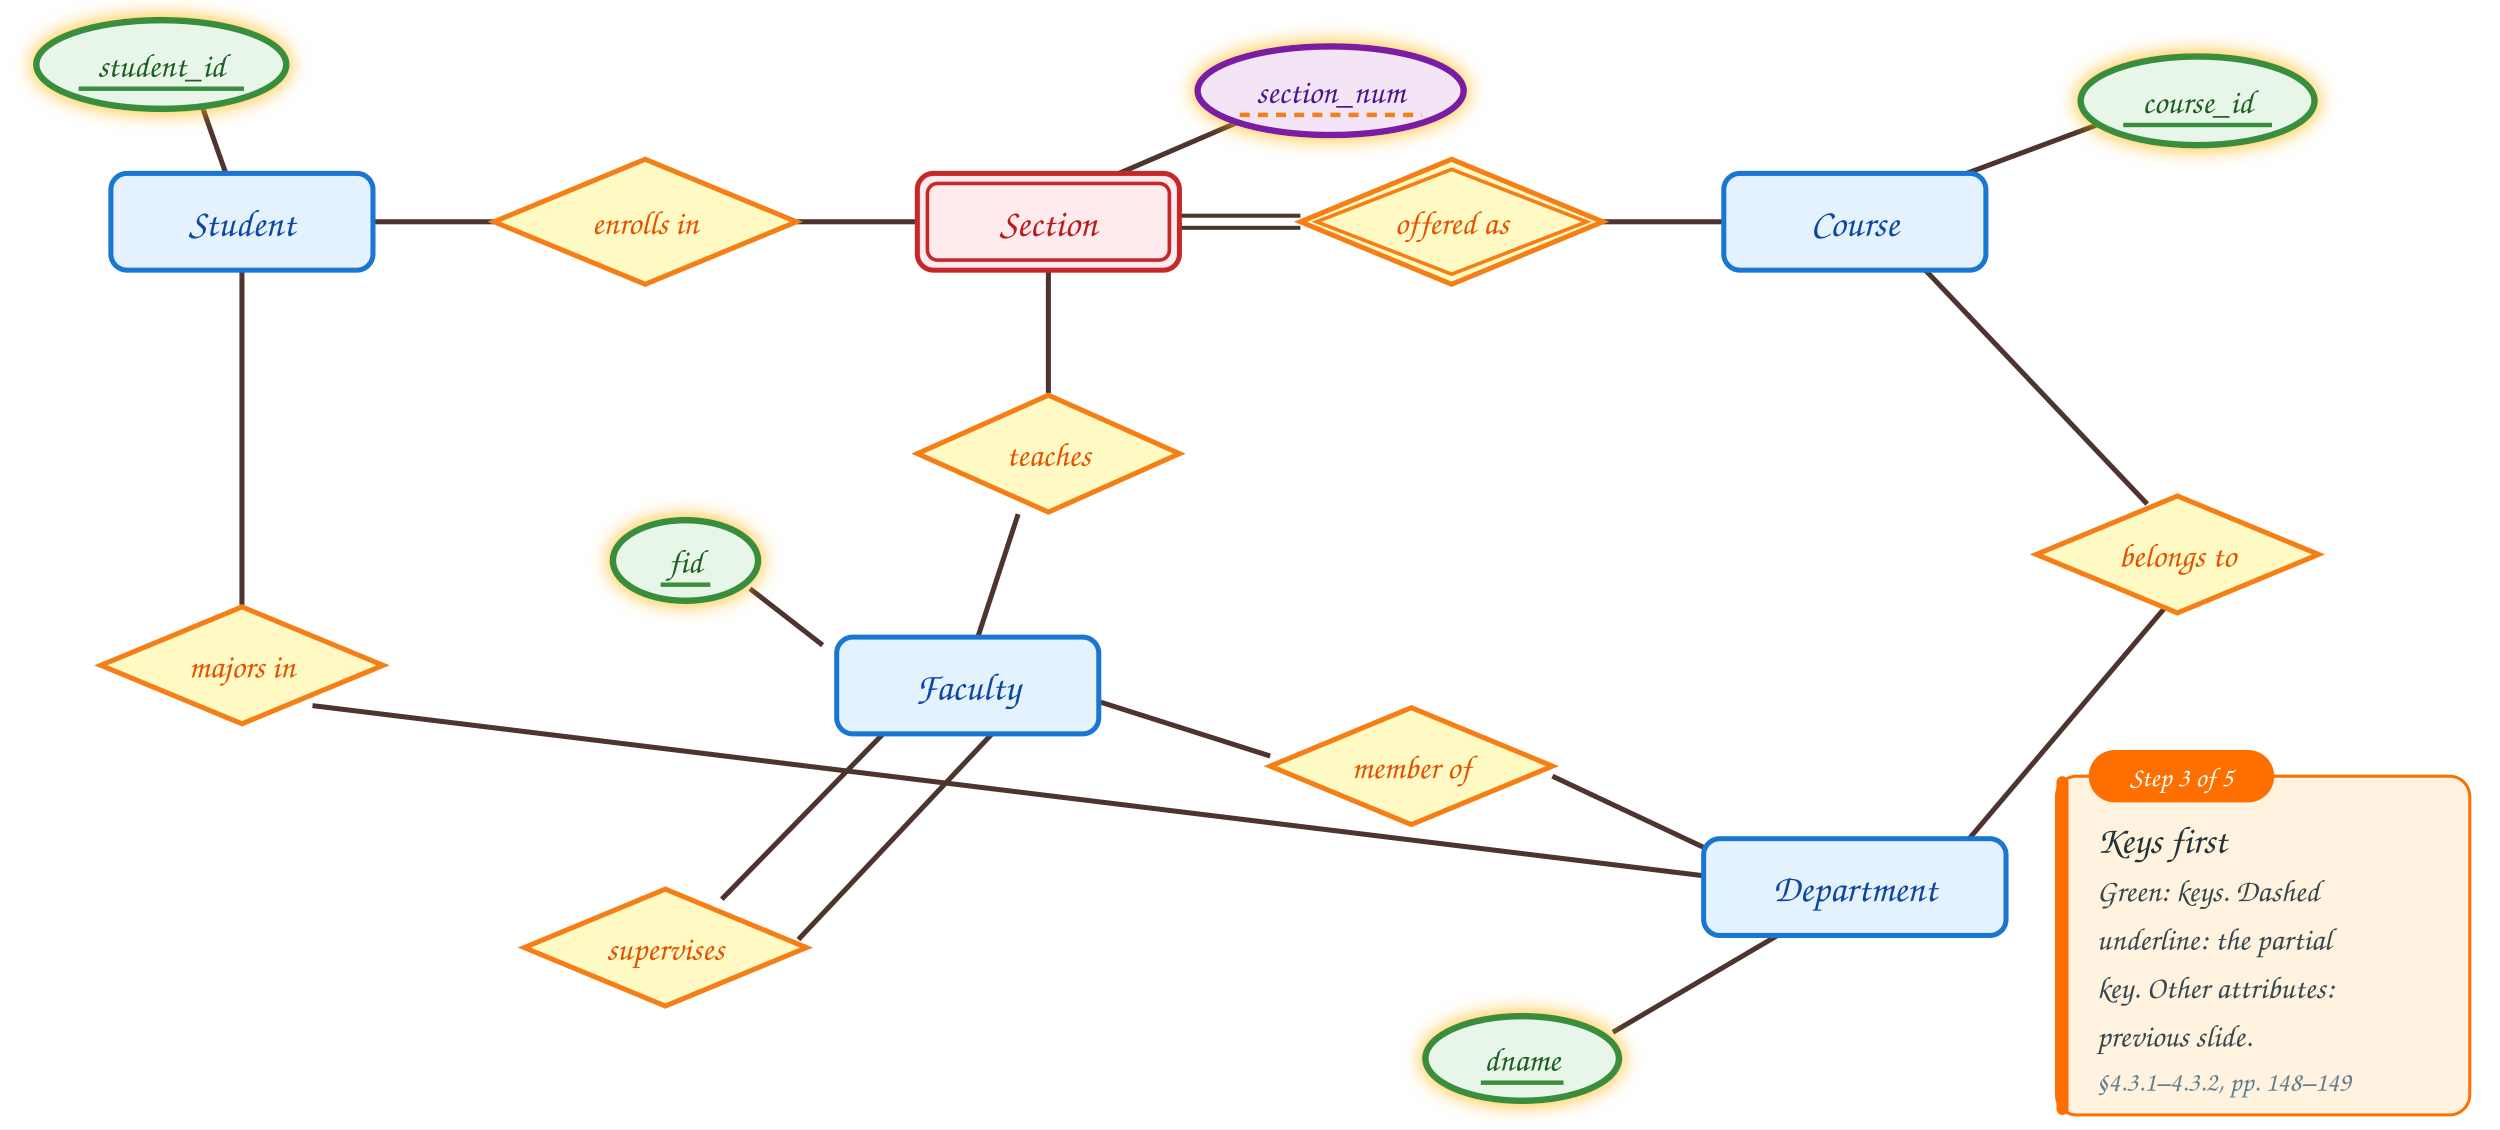
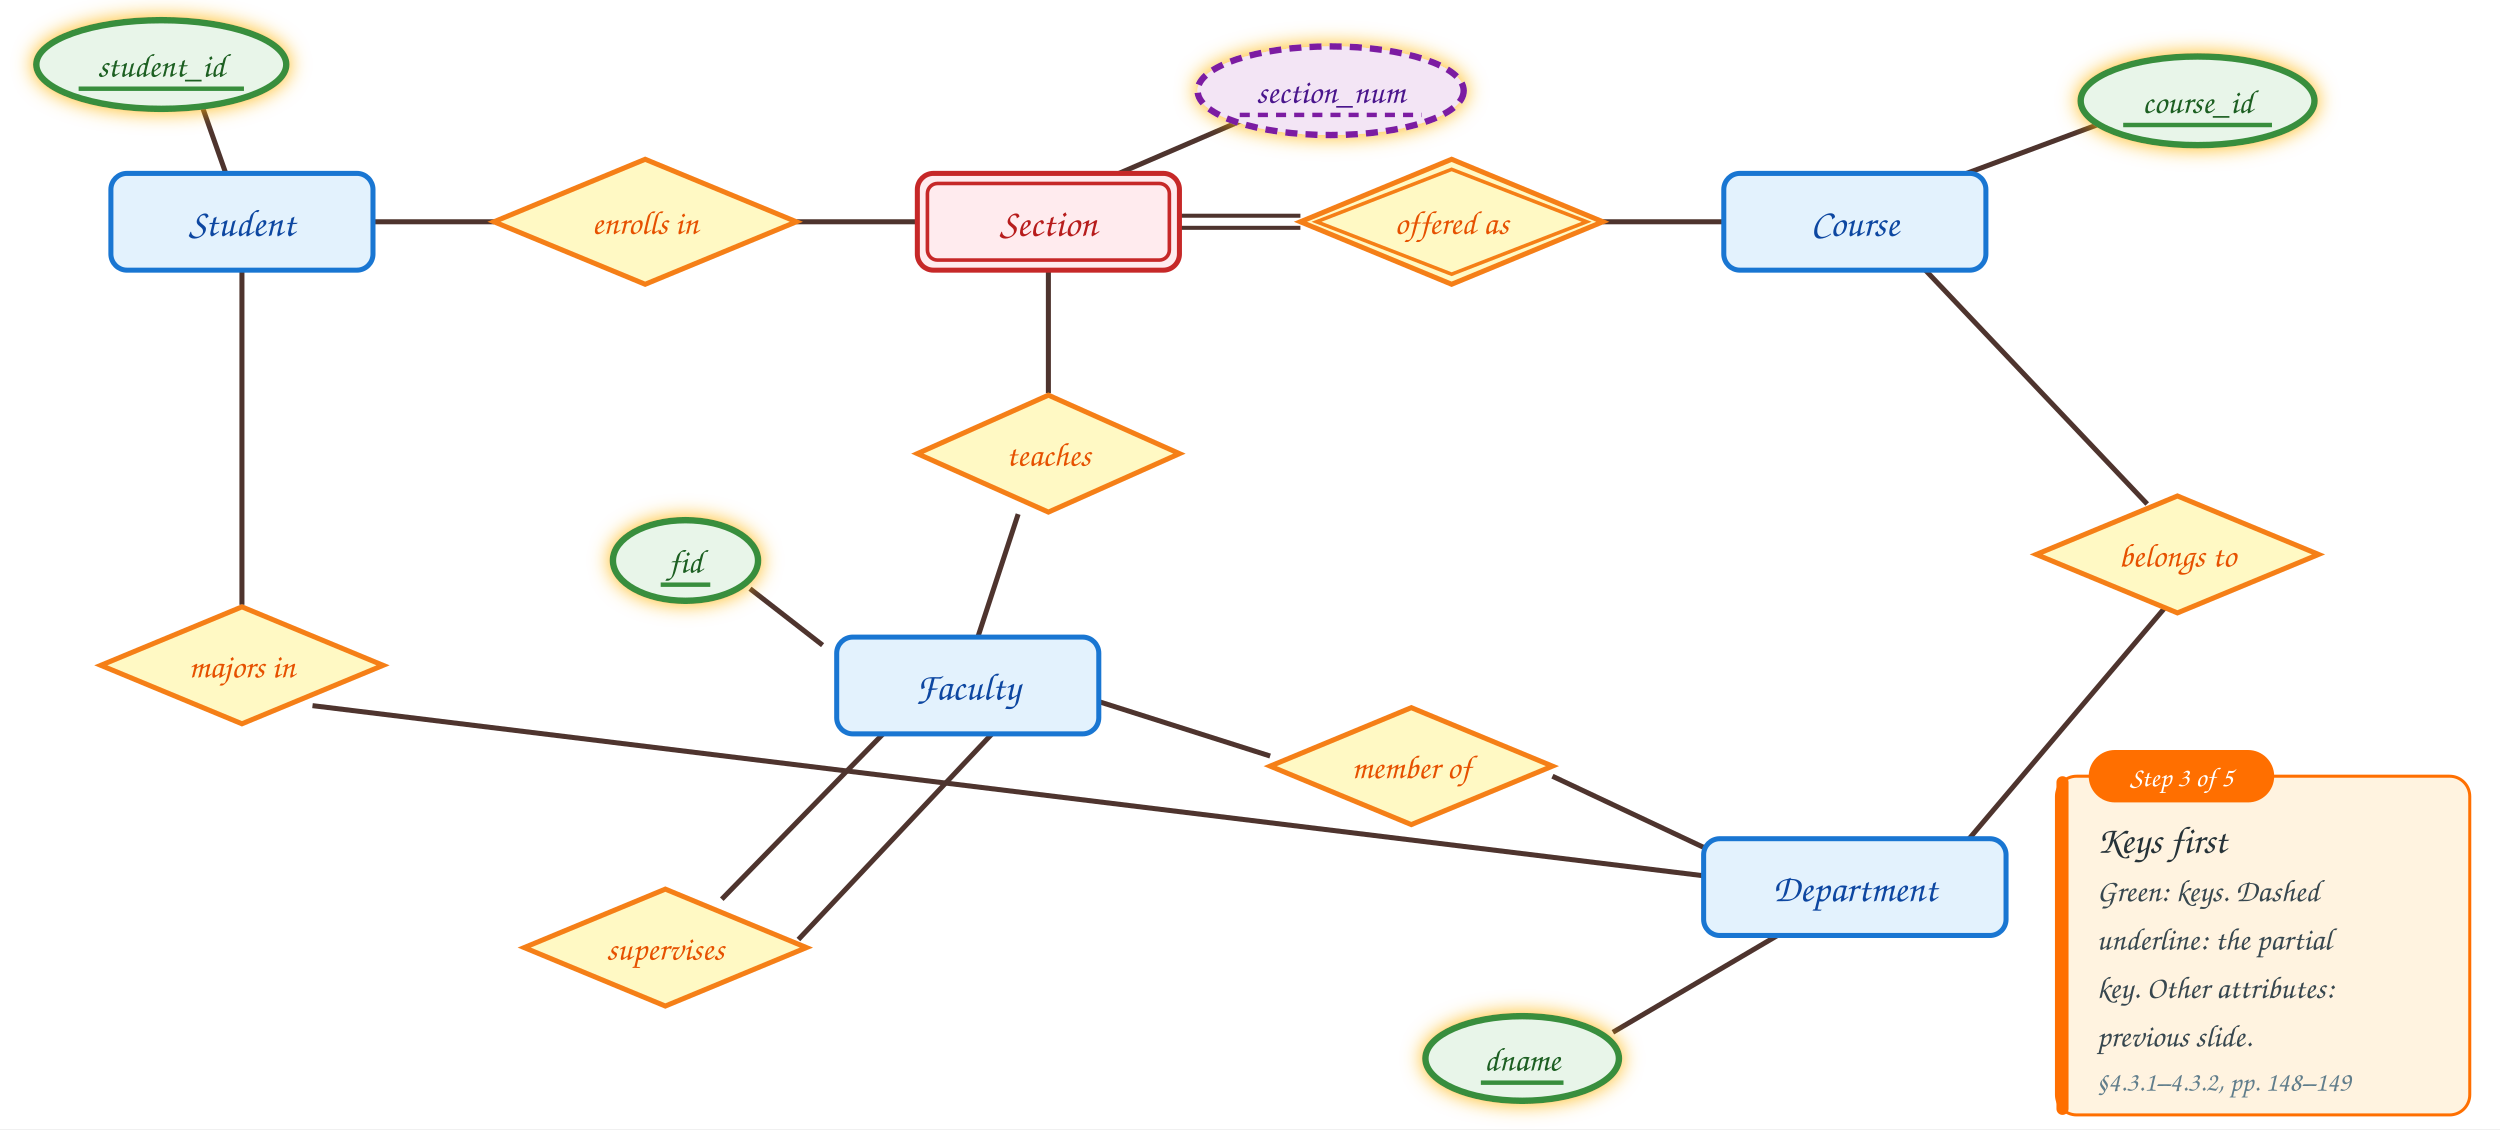
<svg xmlns="http://www.w3.org/2000/svg" viewBox="0 0 1240 560" font-family="'Chalkboard SE','Comic Sans MS','Segoe Print',cursive">
  <defs>
    <filter id="glow" x="-60%" y="-60%" width="220%" height="220%">
      <feDropShadow dx="0" dy="0" stdDeviation="5" flood-color="#ffb300" flood-opacity="0.9" />
    </filter>
    <marker id="lead" viewBox="0 0 10 10" refX="8" refY="5" markerWidth="7" markerHeight="7" orient="auto-start-reverse">
      <path d="M 0 1 L 9 5 L 0 9 z" fill="#ff6f00" />
    </marker>
  </defs>
  <rect width="1240" height="560" fill="#ffffff" />
  <line x1="185" y1="110" x2="245" y2="110" stroke="#4E342E" stroke-width="2.5" />
  <line x1="395" y1="110" x2="455" y2="110" stroke="#4E342E" stroke-width="2.5" />
  <line x1="585" y1="107" x2="645" y2="107" stroke="#4E342E" stroke-width="2" />
  <line x1="585" y1="113" x2="645" y2="113" stroke="#4E342E" stroke-width="2" />
  <line x1="795" y1="110" x2="855" y2="110" stroke="#4E342E" stroke-width="2.5" />
  <line x1="520" y1="134" x2="520" y2="195" stroke="#4E342E" stroke-width="2.5" />
  <line x1="505" y1="255" x2="485" y2="316" stroke="#4E342E" stroke-width="2.5" />
  <line x1="955" y1="134" x2="1065" y2="250" stroke="#4E342E" stroke-width="2.5" />
  <line x1="1075" y1="300" x2="975" y2="418" stroke="#4E342E" stroke-width="2.5" />
  <line x1="545" y1="348" x2="630" y2="375" stroke="#4E342E" stroke-width="2.5" />
  <line x1="770" y1="385" x2="855" y2="425" stroke="#4E342E" stroke-width="2.5" />
  <line x1="120" y1="134" x2="120" y2="300" stroke="#4E342E" stroke-width="2.5" />
  <line x1="155" y1="350" x2="850" y2="435" stroke="#4E342E" stroke-width="2.5" />
  <line x1="438" y1="364" x2="358" y2="446" stroke="#4E342E" stroke-width="2.5" />
  <line x1="492" y1="364" x2="396" y2="466" stroke="#4E342E" stroke-width="2.5" />
  <line x1="100" y1="52" x2="112" y2="86" stroke="#4E342E" stroke-width="2.5" />
  <line x1="555" y1="86" x2="620" y2="58" stroke="#4E342E" stroke-width="2.5" />
  <line x1="970" y1="88" x2="1040" y2="62" stroke="#4E342E" stroke-width="2.5" />
  <line x1="408" y1="320" x2="372" y2="292" stroke="#4E342E" stroke-width="2.5" />
  <line x1="885" y1="462" x2="800" y2="512" stroke="#4E342E" stroke-width="2.5" />
  <g>
    <rect x="55" y="86" width="130" height="48" rx="8" fill="#e3f2fd" stroke="#1976d2" stroke-width="2.5" />
    <text x="120" y="117" font-size="19" fill="#0d47a1" text-anchor="middle">Student</text>
  </g>
  <g>
    <rect x="855" y="86" width="130" height="48" rx="8" fill="#e3f2fd" stroke="#1976d2" stroke-width="2.5" />
    <text x="920" y="117" font-size="19" fill="#0d47a1" text-anchor="middle">Course</text>
  </g>
  <g>
    <rect x="415" y="316" width="130" height="48" rx="8" fill="#e3f2fd" stroke="#1976d2" stroke-width="2.5" />
    <text x="480" y="347" font-size="19" fill="#0d47a1" text-anchor="middle">Faculty</text>
  </g>
  <g>
    <rect x="845" y="416" width="150" height="48" rx="8" fill="#e3f2fd" stroke="#1976d2" stroke-width="2.5" />
    <text x="920" y="447" font-size="19" fill="#0d47a1" text-anchor="middle">Department</text>
  </g>
  <g>
    <rect x="455" y="86" width="130" height="48" rx="8" fill="#ffebee" stroke="#c62828" stroke-width="2.5" />
    <rect x="460" y="91" width="120" height="38" rx="5" fill="none" stroke="#c62828" stroke-width="1.8" />
    <text x="520" y="117" font-size="19" fill="#b71c1c" text-anchor="middle">Section</text>
  </g>
  <g>
    <polygon points="320,79 395,110 320,141 245,110" fill="#fff9c4" stroke="#f57f17" stroke-width="2.5" />
    <text x="320" y="116" font-size="16.5" fill="#e65100" text-anchor="middle">enrolls in</text>
  </g>
  <g>
    <polygon points="720,79 795,110 720,141 645,110" fill="#fff9c4" stroke="#f57f17" stroke-width="2.5" />
    <polygon points="720,84 787,110 720,136 653,110" fill="none" stroke="#f57f17" stroke-width="1.8" />
    <text x="720" y="116" font-size="16.5" fill="#e65100" text-anchor="middle">offered as</text>
  </g>
  <g>
    <polygon points="520,196 585,225 520,254 455,225" fill="#fff9c4" stroke="#f57f17" stroke-width="2.5" />
    <text x="520" y="231" font-size="16.5" fill="#e65100" text-anchor="middle">teaches</text>
  </g>
  <g>
    <polygon points="1080,246 1150,275 1080,304 1010,275" fill="#fff9c4" stroke="#f57f17" stroke-width="2.5" />
    <text x="1080" y="281" font-size="16.5" fill="#e65100" text-anchor="middle">belongs to</text>
  </g>
  <g>
    <polygon points="700,351 770,380 700,409 630,380" fill="#fff9c4" stroke="#f57f17" stroke-width="2.5" />
    <text x="700" y="386" font-size="16.5" fill="#e65100" text-anchor="middle">member of</text>
  </g>
  <g>
    <polygon points="120,301 190,330 120,359 50,330" fill="#fff9c4" stroke="#f57f17" stroke-width="2.5" />
    <text x="120" y="336" font-size="16.5" fill="#e65100" text-anchor="middle">majors in</text>
  </g>
  <g>
    <polygon points="330,441 400,470 330,499 260,470" fill="#fff9c4" stroke="#f57f17" stroke-width="2.5" />
    <text x="330" y="476" font-size="16.5" fill="#e65100" text-anchor="middle">supervises</text>
  </g>
  <g filter="url(#glow)">
    <ellipse cx="80" cy="32" rx="62" ry="22" fill="#e8f5e9" stroke="#388e3c" stroke-width="3.2" />
    <text x="80" y="38" font-size="16.5" fill="#1b5e20" text-anchor="middle">student_id</text>
    <line x1="39" y1="44" x2="121" y2="44" stroke="#388e3c" stroke-width="2.2" />
  </g>
  <g filter="url(#glow)">
-     <ellipse cx="660" cy="45" rx="66" ry="22" fill="#f3e5f5" stroke="#7b1fa2" stroke-width="3.2" />
+     <ellipse cx="660" cy="45" rx="66" ry="22" fill="#f3e5f5" stroke="#7b1fa2" stroke-width="3.2" stroke-dasharray="6 4" />
    <text x="660" y="51" font-size="16.5" fill="#4a148c" text-anchor="middle">section_num</text>
-     <line x1="614.9" y1="57" x2="705.1" y2="57" stroke="#f57f17" stroke-width="2.2" stroke-dasharray="5 4" />
+     <line x1="614.9" y1="57" x2="705.1" y2="57" stroke="#7b1fa2" stroke-width="2.2" stroke-dasharray="5 4" />
  </g>
  <g filter="url(#glow)">
    <ellipse cx="1090" cy="50" rx="58" ry="22" fill="#e8f5e9" stroke="#388e3c" stroke-width="3.2" />
    <text x="1090" y="56" font-size="16.5" fill="#1b5e20" text-anchor="middle">course_id</text>
    <line x1="1053.1" y1="62" x2="1126.9" y2="62" stroke="#388e3c" stroke-width="2.2" />
  </g>
  <g filter="url(#glow)">
    <ellipse cx="340" cy="278" rx="36" ry="20" fill="#e8f5e9" stroke="#388e3c" stroke-width="3.2" />
    <text x="340" y="284" font-size="16.5" fill="#1b5e20" text-anchor="middle">fid</text>
    <line x1="327.7" y1="290" x2="352.3" y2="290" stroke="#388e3c" stroke-width="2.2" />
  </g>
  <g filter="url(#glow)">
    <ellipse cx="755" cy="525" rx="48" ry="21" fill="#e8f5e9" stroke="#388e3c" stroke-width="3.2" />
    <text x="755" y="531" font-size="16.5" fill="#1b5e20" text-anchor="middle">dname</text>
    <line x1="734.5" y1="537" x2="775.5" y2="537" stroke="#388e3c" stroke-width="2.2" />
  </g>
  <g>
    <rect x="1020" y="385" width="205" height="168" rx="10" fill="#fff3e0" stroke="#ff6f00" stroke-width="1.5" />
    <rect x="1020" y="385" width="6" height="168" rx="3" fill="#ff6f00" />
    <rect x="1036" y="372" width="92" height="26" rx="13" fill="#ff6f00" />
    <text x="1082" y="390" font-size="13.5" fill="#ffffff" text-anchor="middle">Step 3 of 5</text>
    <text x="1040" y="423" font-size="19" fill="#263238">Keys first</text>
    <text x="1040" y="447" font-size="15.5" fill="#37474f">Green: keys. Dashed</text>
    <text x="1040" y="471" font-size="15.5" fill="#37474f">underline: the partial</text>
    <text x="1040" y="495" font-size="15.5" fill="#37474f">key. Other attributes:</text>
    <text x="1040" y="519" font-size="15.5" fill="#37474f">previous slide.</text>
    <text x="1040" y="541" font-size="13.5" fill="#607D8B">§4.3.1–4.3.2, pp. 148–149</text>
  </g>
</svg>
